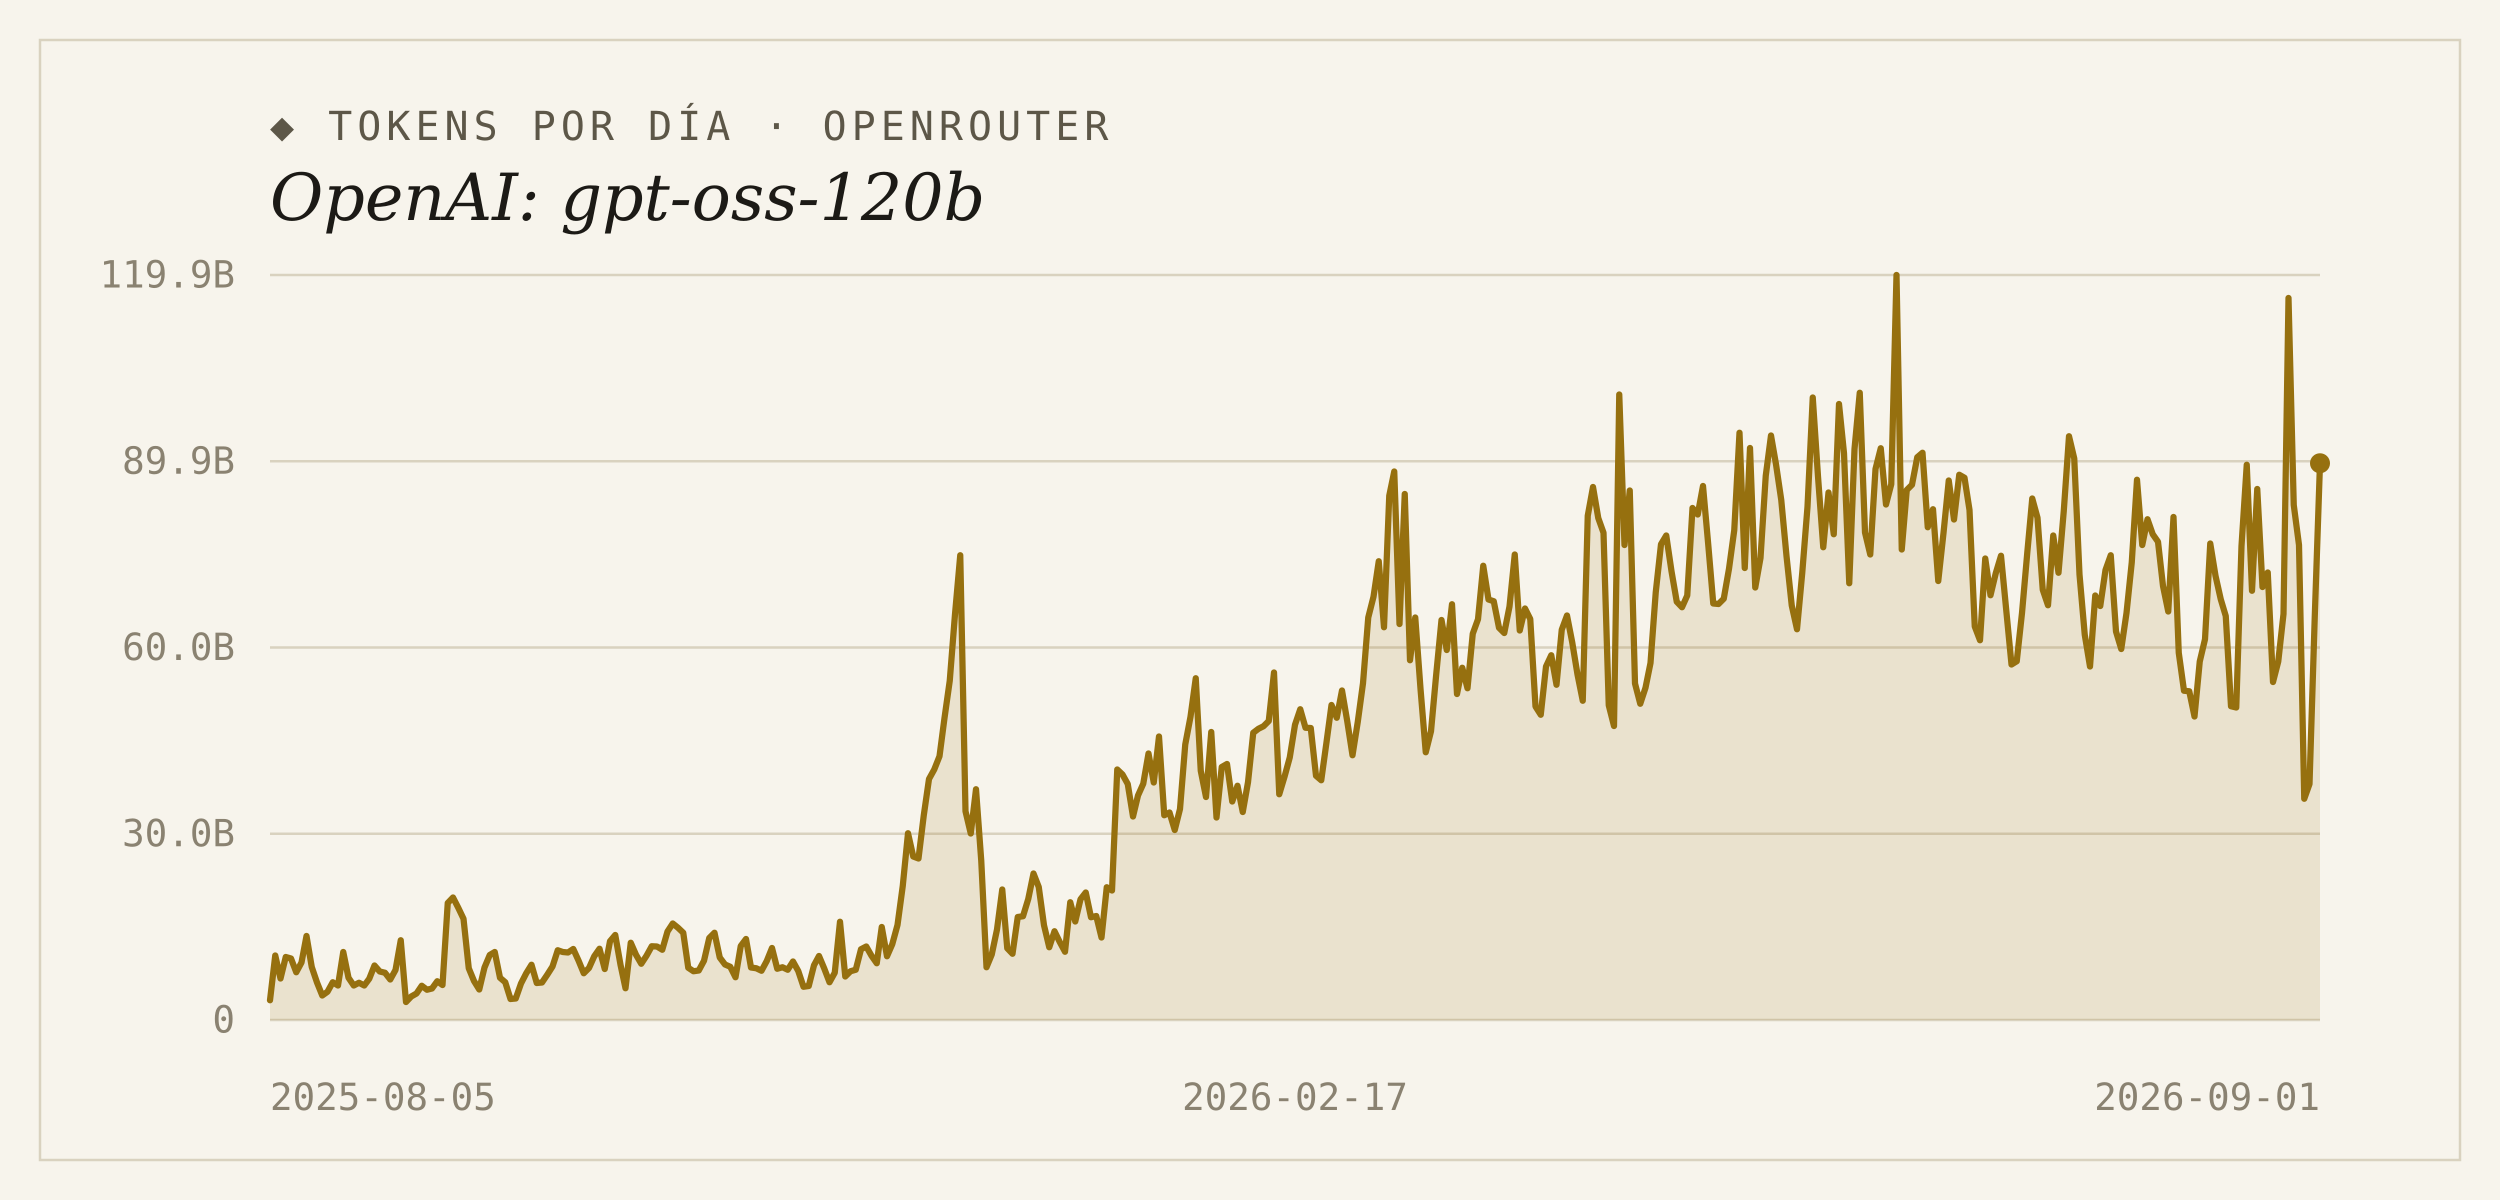
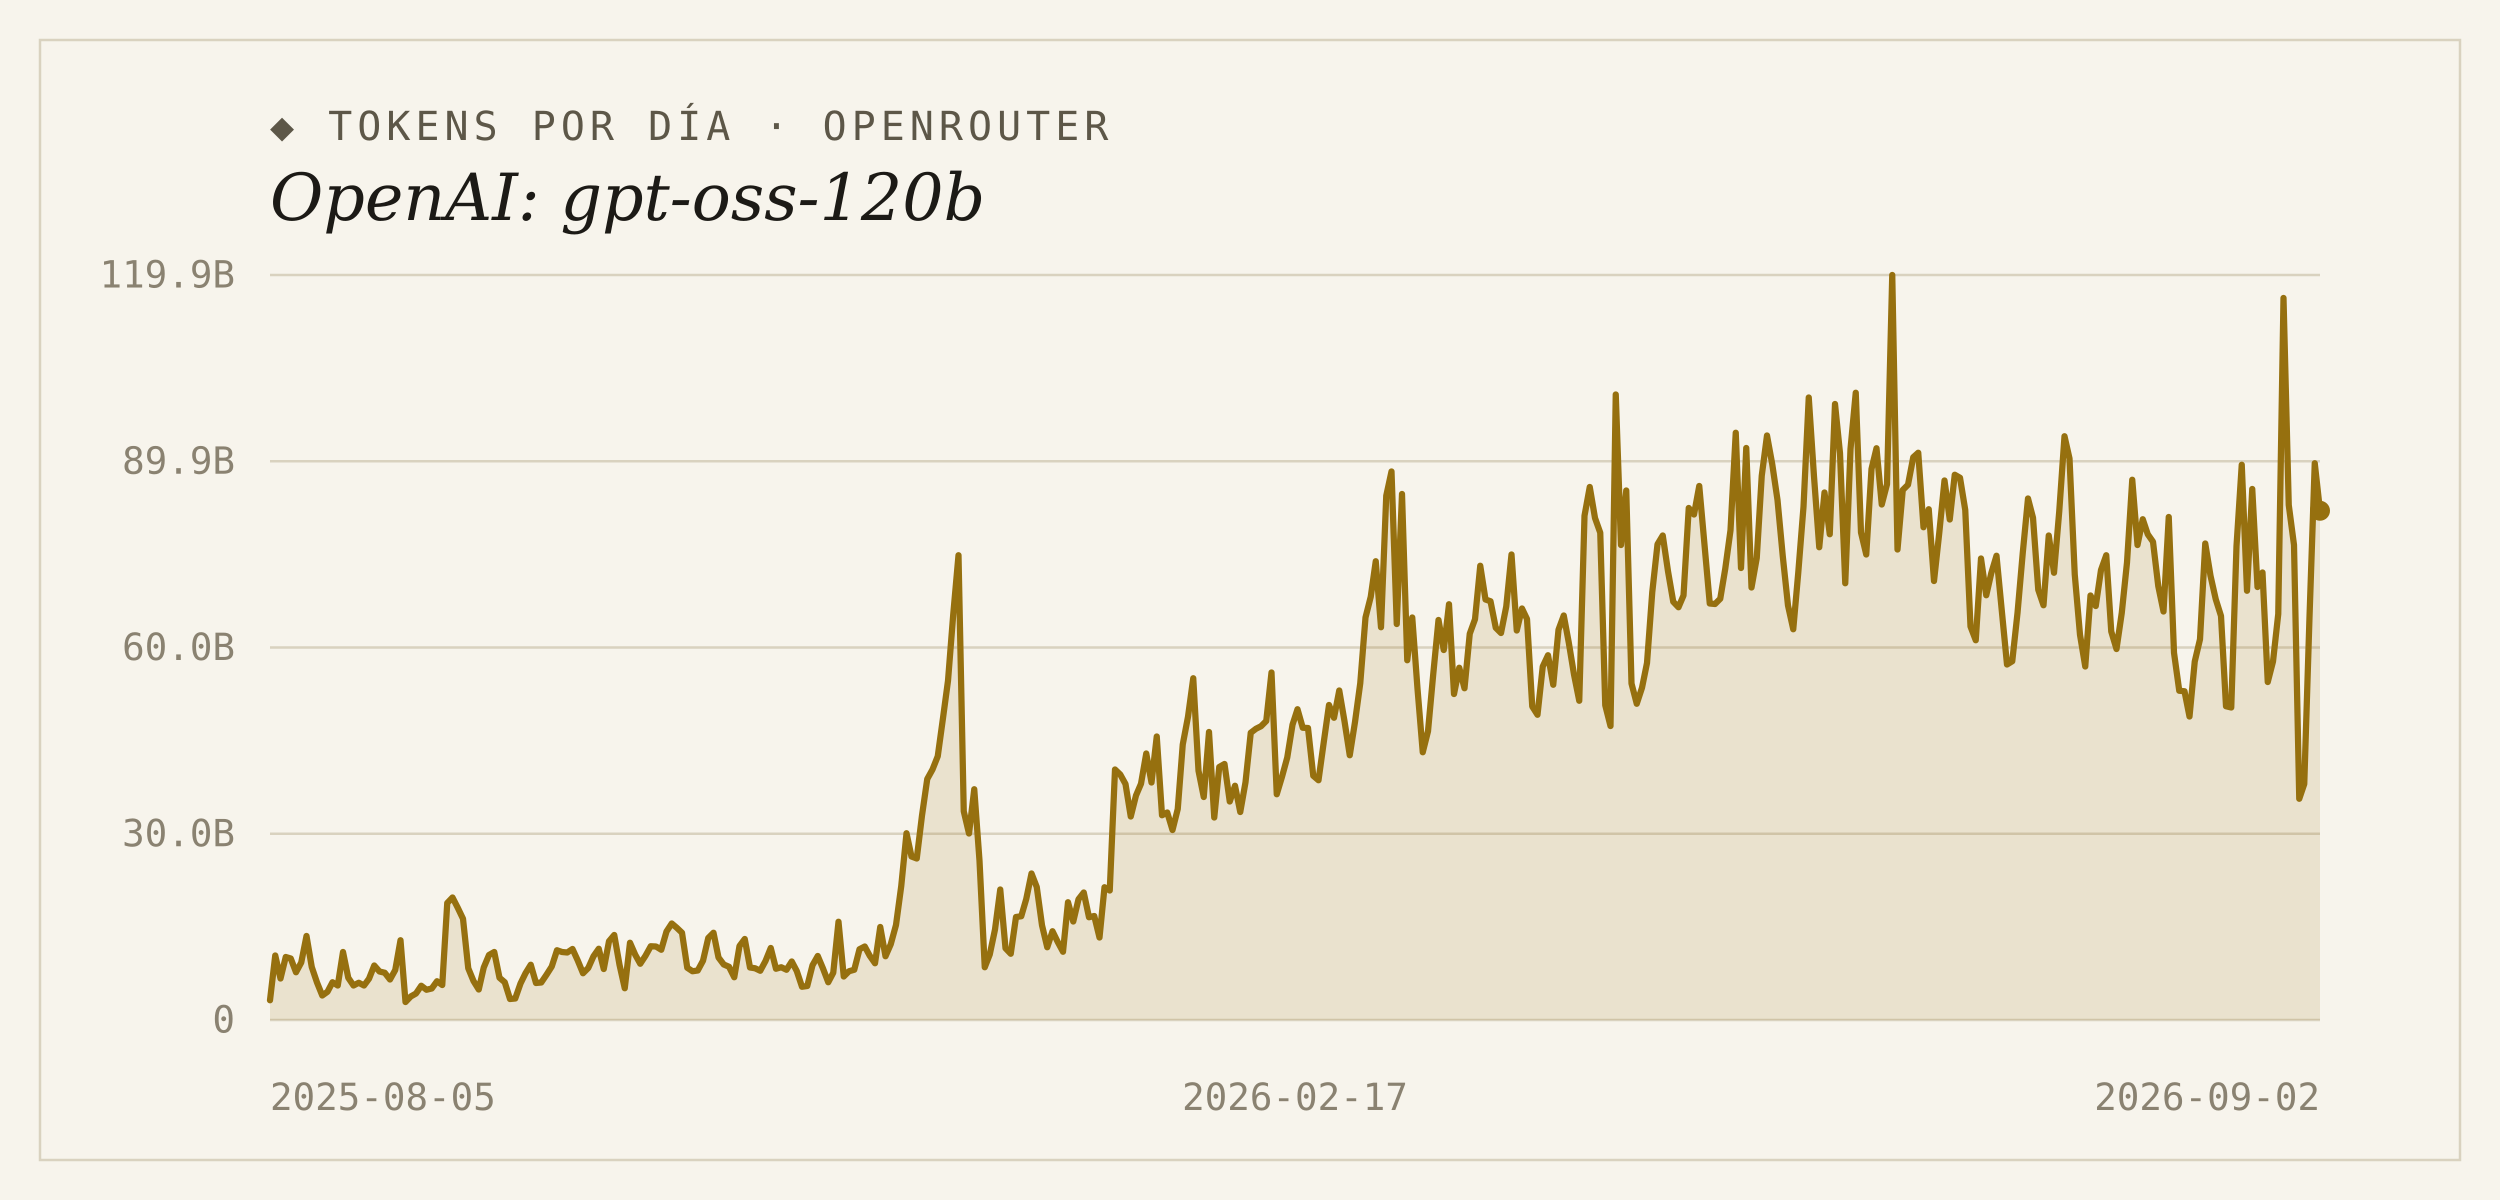
<svg xmlns="http://www.w3.org/2000/svg" width="1000" height="480" viewBox="0 0 1000 480">
  <rect width="1000" height="480" fill="#f7f4ec" />
  <rect x="16" y="16" width="968" height="448" fill="none" stroke="#d9d2bf" stroke-width="1" />
  <text x="108" y="56" font-family="'DejaVu Sans Mono', Consolas, monospace" font-size="16" letter-spacing="2" fill="#5d5748">◆ TOKENS POR DÍA · OPENROUTER</text>
  <text x="108" y="88" font-family="Georgia, 'DejaVu Serif', serif" font-size="26" font-style="italic" fill="#1c1a16">OpenAI: gpt-oss-120b</text>
  <line x1="108" y1="408.0" x2="928" y2="408.0" stroke="#d9d2bf" stroke-width="1" />
  <text x="94" y="413" text-anchor="end" font-family="'DejaVu Sans Mono', Consolas, monospace" font-size="15" fill="#8a8271">0</text>
  <line x1="108" y1="333.5" x2="928" y2="333.5" stroke="#d9d2bf" stroke-width="1" />
  <text x="94" y="338.5" text-anchor="end" font-family="'DejaVu Sans Mono', Consolas, monospace" font-size="15" fill="#8a8271">30.0B</text>
  <line x1="108" y1="259.0" x2="928" y2="259.0" stroke="#d9d2bf" stroke-width="1" />
  <text x="94" y="264" text-anchor="end" font-family="'DejaVu Sans Mono', Consolas, monospace" font-size="15" fill="#8a8271">60.0B</text>
  <line x1="108" y1="184.5" x2="928" y2="184.5" stroke="#d9d2bf" stroke-width="1" />
  <text x="94" y="189.5" text-anchor="end" font-family="'DejaVu Sans Mono', Consolas, monospace" font-size="15" fill="#8a8271">89.9B</text>
  <line x1="108" y1="110.0" x2="928" y2="110.0" stroke="#d9d2bf" stroke-width="1" />
  <text x="94" y="115" text-anchor="end" font-family="'DejaVu Sans Mono', Consolas, monospace" font-size="15" fill="#8a8271">119.9B</text>
-   <path d="M 108,408.0 L 108.0,400.1 L 110.1,382.2 L 112.2,391.4 L 114.3,382.8 L 116.4,383.4 L 118.5,388.9 L 120.6,385.0 L 122.6,374.4 L 124.7,386.8 L 126.8,393.0 L 128.9,398.2 L 131.0,396.7 L 133.1,392.9 L 135.2,394.2 L 137.3,380.8 L 139.4,391.1 L 141.5,394.2 L 143.6,393.1 L 145.7,394.2 L 147.7,391.5 L 149.8,386.2 L 151.9,388.6 L 154.0,389.1 L 156.1,391.8 L 158.2,388.0 L 160.3,376.1 L 162.4,400.8 L 164.5,398.6 L 166.6,397.4 L 168.7,394.3 L 170.8,395.9 L 172.8,395.4 L 174.9,392.5 L 177.0,394.0 L 179.1,361.2 L 181.2,359.0 L 183.3,363.1 L 185.4,367.5 L 187.5,387.3 L 189.6,392.4 L 191.7,395.8 L 193.8,387.0 L 195.9,382.0 L 197.9,380.8 L 200.0,391.1 L 202.1,392.9 L 204.2,399.6 L 206.3,399.4 L 208.4,393.4 L 210.5,389.3 L 212.6,385.9 L 214.7,393.2 L 216.8,393.0 L 218.9,389.9 L 221.0,386.6 L 223.1,380.1 L 225.1,380.8 L 227.2,381.0 L 229.3,379.6 L 231.4,384.2 L 233.5,389.3 L 235.6,387.2 L 237.7,382.5 L 239.8,379.5 L 241.9,387.6 L 244.0,376.5 L 246.1,374.0 L 248.2,385.9 L 250.2,395.3 L 252.3,377.1 L 254.4,381.9 L 256.5,385.5 L 258.6,382.3 L 260.7,378.5 L 262.8,378.6 L 264.9,379.9 L 267.0,372.6 L 269.1,369.4 L 271.2,371.1 L 273.3,373.1 L 275.3,387.1 L 277.4,388.5 L 279.5,388.2 L 281.6,384.3 L 283.7,375.2 L 285.8,373.1 L 287.9,383.0 L 290.0,385.8 L 292.1,386.7 L 294.2,390.9 L 296.3,378.4 L 298.4,375.6 L 300.4,387.0 L 302.5,387.3 L 304.6,388.3 L 306.7,384.4 L 308.8,379.2 L 310.9,387.5 L 313.0,386.9 L 315.1,387.9 L 317.2,384.6 L 319.3,388.4 L 321.4,394.7 L 323.5,394.4 L 325.6,386.1 L 327.6,382.4 L 329.7,387.4 L 331.8,392.9 L 333.9,389.1 L 336.0,368.7 L 338.1,390.6 L 340.2,388.5 L 342.3,387.9 L 344.4,379.7 L 346.5,378.6 L 348.6,382.3 L 350.7,385.3 L 352.7,370.8 L 354.8,382.5 L 356.9,377.7 L 359.0,370.0 L 361.1,354.4 L 363.2,333.3 L 365.3,342.6 L 367.4,343.4 L 369.5,326.2 L 371.6,311.6 L 373.7,307.8 L 375.8,302.5 L 377.8,287.2 L 379.9,272.3 L 382.0,245.7 L 384.1,222.1 L 386.2,324.5 L 388.3,333.4 L 390.4,315.7 L 392.5,344.3 L 394.6,386.9 L 396.7,381.8 L 398.8,371.8 L 400.9,355.8 L 402.9,379.3 L 405.0,381.5 L 407.1,366.8 L 409.2,366.5 L 411.3,359.6 L 413.4,349.4 L 415.5,354.8 L 417.6,370.1 L 419.7,378.9 L 421.8,372.5 L 423.9,376.8 L 426.0,380.7 L 428.1,360.9 L 430.1,368.6 L 432.2,359.7 L 434.3,357.0 L 436.4,366.9 L 438.5,366.4 L 440.6,375.0 L 442.7,354.9 L 444.8,356.2 L 446.9,307.8 L 449.0,309.8 L 451.1,313.6 L 453.2,326.6 L 455.2,318.2 L 457.3,313.5 L 459.4,301.4 L 461.5,313.0 L 463.6,294.6 L 465.7,326.1 L 467.8,325.0 L 469.9,332.0 L 472.0,323.6 L 474.1,297.8 L 476.2,286.7 L 478.3,271.3 L 480.3,308.3 L 482.4,318.8 L 484.5,292.8 L 486.6,327.0 L 488.7,306.8 L 490.8,305.6 L 492.9,320.6 L 495.0,314.3 L 497.1,324.8 L 499.2,312.9 L 501.3,293.1 L 503.4,291.5 L 505.4,290.5 L 507.5,288.4 L 509.6,269.0 L 511.7,317.7 L 513.8,310.7 L 515.9,303.0 L 518.0,289.9 L 520.1,283.7 L 522.2,291.1 L 524.3,291.2 L 526.4,310.3 L 528.5,312.1 L 530.6,296.9 L 532.6,282.0 L 534.7,287.1 L 536.8,276.2 L 538.9,288.5 L 541.0,302.1 L 543.1,288.8 L 545.2,273.3 L 547.3,247.0 L 549.4,238.7 L 551.5,224.5 L 553.6,250.9 L 555.7,198.3 L 557.7,188.6 L 559.8,249.6 L 561.9,197.6 L 564.0,264.1 L 566.1,247.0 L 568.2,275.5 L 570.3,300.9 L 572.4,292.5 L 574.5,269.6 L 576.6,248.0 L 578.7,260.0 L 580.8,241.7 L 582.8,277.6 L 584.9,267.1 L 587.0,275.3 L 589.1,253.5 L 591.2,247.7 L 593.3,226.3 L 595.4,239.8 L 597.5,240.5 L 599.6,251.1 L 601.7,253.2 L 603.8,242.6 L 605.9,221.8 L 607.9,252.2 L 610.0,243.4 L 612.1,247.6 L 614.2,282.6 L 616.3,285.9 L 618.4,266.6 L 620.5,262.1 L 622.6,273.9 L 624.7,251.9 L 626.8,246.2 L 628.9,257.0 L 631.0,269.8 L 633.1,280.3 L 635.1,206.3 L 637.2,194.8 L 639.3,207.2 L 641.4,213.1 L 643.5,282.1 L 645.6,290.4 L 647.7,157.8 L 649.8,218.0 L 651.9,196.2 L 654.0,273.4 L 656.1,281.5 L 658.2,275.1 L 660.2,265.2 L 662.3,236.9 L 664.4,217.7 L 666.5,214.2 L 668.6,228.5 L 670.7,240.7 L 672.8,242.9 L 674.9,238.2 L 677.0,203.2 L 679.1,205.8 L 681.2,194.4 L 683.3,217.9 L 685.3,241.4 L 687.4,241.6 L 689.5,239.5 L 691.6,227.5 L 693.7,212.1 L 695.8,173.1 L 697.9,227.2 L 700.0,179.2 L 702.1,235.0 L 704.2,223.2 L 706.3,190.3 L 708.4,174.2 L 710.4,185.7 L 712.5,200.0 L 714.6,222.4 L 716.7,242.2 L 718.8,251.7 L 720.9,229.1 L 723.0,202.7 L 725.1,159.0 L 727.2,190.6 L 729.3,218.9 L 731.4,197.0 L 733.5,213.7 L 735.6,161.6 L 737.6,181.3 L 739.7,233.3 L 741.8,179.6 L 743.9,157.1 L 746.0,213.0 L 748.1,221.8 L 750.2,187.6 L 752.3,179.3 L 754.4,201.8 L 756.5,193.7 L 758.6,110.0 L 760.7,219.8 L 762.7,196.0 L 764.8,193.9 L 766.9,182.9 L 769.0,181.1 L 771.1,210.9 L 773.2,203.7 L 775.3,232.4 L 777.4,213.2 L 779.5,192.2 L 781.6,207.8 L 783.7,189.9 L 785.8,191.1 L 787.8,204.0 L 789.9,250.6 L 792.0,256.1 L 794.1,223.4 L 796.2,238.1 L 798.3,229.3 L 800.4,222.3 L 802.5,244.1 L 804.6,265.8 L 806.7,264.5 L 808.8,245.2 L 810.9,221.2 L 812.9,199.4 L 815.0,207.1 L 817.1,235.9 L 819.2,242.1 L 821.3,214.2 L 823.4,229.1 L 825.5,204.5 L 827.6,174.5 L 829.7,183.4 L 831.8,229.8 L 833.9,253.9 L 836.0,266.6 L 838.1,238.2 L 840.1,242.4 L 842.2,228.0 L 844.3,222.1 L 846.4,252.6 L 848.5,259.6 L 850.6,245.2 L 852.7,225.0 L 854.8,191.9 L 856.9,218.0 L 859.0,207.7 L 861.1,213.7 L 863.2,216.7 L 865.2,234.4 L 867.3,244.6 L 869.4,206.8 L 871.5,261.1 L 873.6,276.3 L 875.7,276.5 L 877.8,286.6 L 879.9,264.6 L 882.0,255.7 L 884.1,217.4 L 886.2,230.3 L 888.3,239.7 L 890.3,246.4 L 892.4,282.5 L 894.5,283.0 L 896.6,218.4 L 898.7,185.9 L 900.8,236.3 L 902.9,195.6 L 905.0,234.8 L 907.1,229.0 L 909.2,272.8 L 911.3,264.6 L 913.4,245.6 L 915.4,119.2 L 917.5,202.0 L 919.6,218.0 L 921.7,319.5 L 923.8,313.6 L 925.9,246.8 L 928.0,185.3 L 928.0,408.0 Z" fill="#96700f" fill-opacity="0.14" />
-   <polyline points="108.0,400.1 110.1,382.2 112.2,391.4 114.3,382.8 116.4,383.4 118.5,388.9 120.6,385.0 122.6,374.4 124.7,386.8 126.8,393.0 128.9,398.2 131.0,396.7 133.1,392.9 135.2,394.2 137.3,380.8 139.4,391.1 141.5,394.2 143.6,393.1 145.7,394.2 147.7,391.5 149.8,386.2 151.9,388.6 154.0,389.1 156.1,391.8 158.2,388.0 160.3,376.1 162.4,400.8 164.5,398.6 166.6,397.4 168.7,394.3 170.8,395.9 172.8,395.4 174.9,392.5 177.0,394.0 179.1,361.2 181.2,359.0 183.3,363.1 185.4,367.5 187.5,387.3 189.6,392.4 191.7,395.8 193.8,387.0 195.9,382.0 197.9,380.8 200.0,391.1 202.1,392.9 204.2,399.6 206.3,399.4 208.4,393.4 210.5,389.3 212.6,385.9 214.7,393.2 216.8,393.0 218.9,389.9 221.0,386.6 223.1,380.1 225.1,380.8 227.2,381.0 229.3,379.6 231.4,384.2 233.5,389.3 235.6,387.2 237.7,382.5 239.8,379.5 241.9,387.6 244.0,376.5 246.1,374.0 248.2,385.9 250.2,395.3 252.3,377.1 254.4,381.9 256.5,385.5 258.6,382.3 260.7,378.5 262.8,378.6 264.9,379.9 267.0,372.6 269.1,369.4 271.2,371.1 273.3,373.1 275.3,387.1 277.4,388.5 279.5,388.2 281.6,384.3 283.7,375.2 285.8,373.1 287.9,383.0 290.0,385.8 292.1,386.7 294.2,390.9 296.3,378.4 298.4,375.6 300.4,387.0 302.5,387.3 304.6,388.3 306.7,384.4 308.8,379.2 310.9,387.5 313.0,386.9 315.1,387.9 317.2,384.6 319.3,388.4 321.4,394.7 323.5,394.4 325.6,386.1 327.6,382.4 329.7,387.4 331.8,392.9 333.9,389.1 336.0,368.7 338.1,390.6 340.2,388.5 342.3,387.9 344.4,379.7 346.5,378.6 348.6,382.3 350.7,385.3 352.7,370.8 354.8,382.5 356.9,377.7 359.0,370.0 361.1,354.4 363.2,333.3 365.3,342.6 367.4,343.4 369.5,326.2 371.6,311.6 373.7,307.8 375.8,302.5 377.8,287.2 379.9,272.3 382.0,245.7 384.1,222.1 386.2,324.5 388.3,333.4 390.4,315.7 392.5,344.3 394.6,386.9 396.7,381.8 398.8,371.8 400.9,355.8 402.9,379.3 405.0,381.5 407.1,366.8 409.2,366.5 411.3,359.6 413.4,349.4 415.5,354.8 417.6,370.1 419.7,378.9 421.8,372.5 423.9,376.8 426.0,380.7 428.1,360.9 430.1,368.6 432.2,359.7 434.3,357.0 436.4,366.9 438.5,366.4 440.6,375.0 442.7,354.9 444.8,356.2 446.9,307.8 449.0,309.8 451.1,313.6 453.2,326.6 455.2,318.2 457.3,313.5 459.4,301.4 461.5,313.0 463.6,294.6 465.7,326.1 467.8,325.0 469.9,332.0 472.0,323.6 474.1,297.8 476.2,286.7 478.3,271.3 480.3,308.3 482.4,318.8 484.5,292.8 486.6,327.0 488.7,306.8 490.8,305.6 492.9,320.6 495.0,314.3 497.1,324.8 499.2,312.9 501.3,293.1 503.4,291.5 505.4,290.5 507.5,288.4 509.6,269.0 511.7,317.7 513.8,310.7 515.9,303.0 518.0,289.9 520.1,283.7 522.2,291.1 524.3,291.2 526.4,310.3 528.5,312.1 530.6,296.9 532.6,282.0 534.7,287.1 536.8,276.2 538.9,288.5 541.0,302.1 543.1,288.8 545.2,273.3 547.3,247.0 549.4,238.7 551.5,224.5 553.6,250.9 555.7,198.3 557.7,188.6 559.8,249.6 561.9,197.6 564.0,264.1 566.1,247.0 568.2,275.5 570.3,300.9 572.4,292.5 574.5,269.6 576.6,248.0 578.7,260.0 580.8,241.7 582.8,277.6 584.9,267.1 587.0,275.3 589.1,253.5 591.2,247.7 593.3,226.3 595.4,239.8 597.5,240.5 599.6,251.1 601.7,253.2 603.8,242.6 605.9,221.8 607.9,252.2 610.0,243.4 612.1,247.6 614.2,282.6 616.3,285.9 618.4,266.6 620.5,262.1 622.6,273.9 624.7,251.9 626.8,246.2 628.9,257.0 631.0,269.8 633.1,280.3 635.1,206.3 637.2,194.8 639.3,207.2 641.4,213.1 643.5,282.1 645.6,290.4 647.7,157.8 649.8,218.0 651.9,196.2 654.0,273.4 656.1,281.5 658.2,275.1 660.2,265.2 662.3,236.9 664.4,217.7 666.5,214.2 668.6,228.5 670.7,240.7 672.8,242.9 674.9,238.2 677.0,203.2 679.1,205.8 681.2,194.4 683.3,217.9 685.3,241.4 687.4,241.6 689.5,239.5 691.6,227.5 693.7,212.1 695.8,173.1 697.9,227.2 700.0,179.2 702.1,235.0 704.2,223.2 706.3,190.3 708.4,174.2 710.4,185.7 712.5,200.0 714.6,222.4 716.7,242.2 718.8,251.7 720.9,229.1 723.0,202.7 725.1,159.0 727.2,190.6 729.3,218.9 731.4,197.0 733.5,213.7 735.6,161.6 737.6,181.3 739.7,233.3 741.8,179.6 743.9,157.1 746.0,213.0 748.1,221.8 750.2,187.6 752.3,179.3 754.4,201.8 756.5,193.7 758.6,110.0 760.7,219.8 762.7,196.0 764.8,193.9 766.9,182.9 769.0,181.1 771.1,210.9 773.2,203.7 775.3,232.4 777.4,213.2 779.5,192.2 781.6,207.8 783.7,189.9 785.8,191.1 787.8,204.0 789.9,250.6 792.0,256.1 794.1,223.4 796.2,238.1 798.3,229.3 800.4,222.3 802.5,244.1 804.6,265.8 806.7,264.5 808.8,245.2 810.9,221.2 812.9,199.4 815.0,207.1 817.1,235.9 819.2,242.1 821.3,214.2 823.4,229.1 825.5,204.5 827.6,174.5 829.7,183.4 831.8,229.8 833.9,253.9 836.0,266.6 838.1,238.2 840.1,242.4 842.2,228.0 844.3,222.1 846.4,252.6 848.5,259.6 850.6,245.2 852.7,225.0 854.8,191.9 856.9,218.0 859.0,207.7 861.1,213.7 863.2,216.7 865.2,234.4 867.3,244.6 869.4,206.8 871.5,261.1 873.6,276.3 875.7,276.5 877.8,286.6 879.9,264.6 882.0,255.7 884.1,217.4 886.2,230.3 888.3,239.7 890.3,246.4 892.4,282.5 894.5,283.0 896.6,218.4 898.7,185.9 900.8,236.3 902.9,195.6 905.0,234.8 907.1,229.0 909.2,272.8 911.3,264.6 913.4,245.6 915.4,119.2 917.5,202.0 919.6,218.0 921.7,319.5 923.8,313.6 925.9,246.8 928.0,185.3" fill="none" stroke="#96700f" stroke-width="2.5" stroke-linejoin="round" stroke-linecap="round" />
-   <circle cx="928.0" cy="185.3" r="4" fill="#96700f" />
+   <path d="M 108,408.0 L 108.0,400.1 L 110.1,382.2 L 112.2,391.4 L 114.3,382.8 L 116.3,383.4 L 118.4,388.9 L 120.5,385.0 L 122.6,374.4 L 124.7,386.8 L 126.8,393.0 L 128.9,398.2 L 131.0,396.7 L 133.0,392.9 L 135.1,394.2 L 137.2,380.8 L 139.3,391.1 L 141.4,394.2 L 143.5,393.1 L 145.6,394.2 L 147.6,391.5 L 149.7,386.2 L 151.8,388.6 L 153.9,389.1 L 156.0,391.8 L 158.1,388.0 L 160.2,376.1 L 162.2,400.8 L 164.3,398.6 L 166.4,397.4 L 168.5,394.3 L 170.6,395.9 L 172.7,395.4 L 174.8,392.5 L 176.9,394.0 L 178.9,361.2 L 181.0,359.0 L 183.1,363.1 L 185.2,367.5 L 187.3,387.3 L 189.4,392.4 L 191.5,395.8 L 193.5,387.0 L 195.6,382.0 L 197.7,380.8 L 199.8,391.1 L 201.9,392.9 L 204.0,399.6 L 206.1,399.4 L 208.2,393.4 L 210.2,389.3 L 212.3,385.9 L 214.4,393.2 L 216.5,393.0 L 218.6,389.9 L 220.7,386.6 L 222.8,380.1 L 224.8,380.8 L 226.9,381.0 L 229.0,379.6 L 231.1,384.2 L 233.2,389.3 L 235.3,387.2 L 237.4,382.5 L 239.5,379.5 L 241.5,387.6 L 243.6,376.5 L 245.7,374.0 L 247.8,385.9 L 249.9,395.3 L 252.0,377.1 L 254.1,381.9 L 256.1,385.5 L 258.2,382.3 L 260.3,378.5 L 262.4,378.6 L 264.5,379.9 L 266.6,372.6 L 268.7,369.4 L 270.7,371.1 L 272.8,373.1 L 274.9,387.1 L 277.0,388.5 L 279.1,388.2 L 281.2,384.3 L 283.3,375.2 L 285.4,373.1 L 287.4,383.0 L 289.5,385.8 L 291.6,386.7 L 293.7,390.9 L 295.8,378.4 L 297.9,375.6 L 300.0,387.0 L 302.0,387.3 L 304.1,388.3 L 306.2,384.4 L 308.3,379.2 L 310.4,387.5 L 312.5,386.9 L 314.6,387.9 L 316.7,384.6 L 318.7,388.4 L 320.8,394.7 L 322.9,394.4 L 325.0,386.1 L 327.1,382.4 L 329.2,387.4 L 331.3,392.9 L 333.3,389.1 L 335.4,368.7 L 337.5,390.6 L 339.6,388.5 L 341.7,387.9 L 343.8,379.7 L 345.9,378.6 L 347.9,382.3 L 350.0,385.3 L 352.1,370.8 L 354.2,382.5 L 356.3,377.7 L 358.4,370.0 L 360.5,354.4 L 362.6,333.3 L 364.6,342.6 L 366.7,343.4 L 368.8,326.2 L 370.9,311.6 L 373.0,307.8 L 375.1,302.5 L 377.2,287.2 L 379.2,272.3 L 381.3,245.7 L 383.4,222.1 L 385.5,324.5 L 387.6,333.4 L 389.7,315.7 L 391.8,344.3 L 393.9,386.9 L 395.9,381.8 L 398.0,371.8 L 400.1,355.8 L 402.2,379.3 L 404.3,381.5 L 406.4,366.8 L 408.5,366.5 L 410.5,359.6 L 412.6,349.4 L 414.7,354.8 L 416.8,370.1 L 418.9,378.9 L 421.0,372.5 L 423.1,376.8 L 425.2,380.7 L 427.2,360.9 L 429.3,368.6 L 431.4,359.7 L 433.5,357.0 L 435.6,366.9 L 437.7,366.4 L 439.8,375.0 L 441.8,354.9 L 443.9,356.2 L 446.0,307.8 L 448.1,309.8 L 450.2,313.6 L 452.3,326.6 L 454.4,318.2 L 456.4,313.5 L 458.5,301.4 L 460.6,313.0 L 462.7,294.6 L 464.8,326.1 L 466.9,325.0 L 469.0,332.0 L 471.1,323.6 L 473.1,297.8 L 475.2,286.7 L 477.3,271.3 L 479.4,308.3 L 481.5,318.8 L 483.6,292.8 L 485.7,327.0 L 487.7,306.8 L 489.8,305.6 L 491.9,320.6 L 494.0,314.3 L 496.1,324.8 L 498.2,312.9 L 500.3,293.1 L 502.4,291.5 L 504.4,290.5 L 506.5,288.4 L 508.6,269.0 L 510.7,317.7 L 512.8,310.7 L 514.9,303.0 L 517.0,289.9 L 519.0,283.7 L 521.1,291.1 L 523.2,291.2 L 525.3,310.3 L 527.4,312.1 L 529.5,296.9 L 531.6,282.0 L 533.6,287.1 L 535.7,276.2 L 537.8,288.5 L 539.9,302.1 L 542.0,288.8 L 544.1,273.3 L 546.2,247.0 L 548.3,238.7 L 550.3,224.5 L 552.4,250.9 L 554.5,198.3 L 556.6,188.6 L 558.7,249.6 L 560.8,197.6 L 562.9,264.1 L 564.9,247.0 L 567.0,275.5 L 569.1,300.9 L 571.2,292.5 L 573.3,269.6 L 575.4,248.0 L 577.5,260.0 L 579.6,241.7 L 581.6,277.6 L 583.7,267.1 L 585.8,275.3 L 587.9,253.5 L 590.0,247.7 L 592.1,226.3 L 594.2,239.8 L 596.2,240.5 L 598.3,251.1 L 600.4,253.2 L 602.5,242.6 L 604.6,221.8 L 606.7,252.2 L 608.8,243.4 L 610.8,247.6 L 612.9,282.6 L 615.0,285.9 L 617.1,266.6 L 619.2,262.1 L 621.3,273.9 L 623.4,251.9 L 625.5,246.2 L 627.5,257.0 L 629.6,269.8 L 631.7,280.3 L 633.8,206.3 L 635.9,194.8 L 638.0,207.2 L 640.1,213.1 L 642.1,282.1 L 644.2,290.4 L 646.3,157.8 L 648.4,218.0 L 650.5,196.2 L 652.6,273.4 L 654.7,281.5 L 656.8,275.1 L 658.8,265.2 L 660.9,236.9 L 663.0,217.7 L 665.1,214.2 L 667.2,228.5 L 669.3,240.7 L 671.4,242.9 L 673.4,238.2 L 675.5,203.2 L 677.6,205.8 L 679.7,194.4 L 681.8,217.9 L 683.9,241.4 L 686.0,241.6 L 688.1,239.5 L 690.1,227.5 L 692.2,212.1 L 694.3,173.1 L 696.4,227.2 L 698.5,179.2 L 700.6,235.0 L 702.7,223.2 L 704.7,190.3 L 706.8,174.2 L 708.9,185.7 L 711.0,200.0 L 713.1,222.4 L 715.2,242.2 L 717.3,251.7 L 719.3,229.1 L 721.4,202.7 L 723.5,159.0 L 725.6,190.6 L 727.7,218.9 L 729.8,197.0 L 731.9,213.7 L 734.0,161.6 L 736.0,181.3 L 738.1,233.3 L 740.2,179.6 L 742.3,157.1 L 744.4,213.0 L 746.5,221.8 L 748.6,187.6 L 750.6,179.3 L 752.7,201.8 L 754.8,193.7 L 756.9,110.0 L 759.0,219.8 L 761.1,196.0 L 763.2,193.9 L 765.3,182.9 L 767.3,181.1 L 769.4,210.9 L 771.5,203.7 L 773.6,232.4 L 775.7,213.2 L 777.8,192.2 L 779.9,207.8 L 781.9,189.9 L 784.0,191.1 L 786.1,204.0 L 788.2,250.6 L 790.3,256.1 L 792.4,223.4 L 794.5,238.1 L 796.5,229.3 L 798.6,222.3 L 800.7,244.1 L 802.8,265.8 L 804.9,264.5 L 807.0,245.2 L 809.1,221.2 L 811.2,199.4 L 813.2,207.1 L 815.3,235.9 L 817.4,242.1 L 819.5,214.2 L 821.6,229.1 L 823.7,204.5 L 825.8,174.5 L 827.8,183.4 L 829.9,229.8 L 832.0,253.9 L 834.1,266.6 L 836.2,238.2 L 838.3,242.4 L 840.4,228.0 L 842.5,222.1 L 844.5,252.6 L 846.6,259.6 L 848.7,245.2 L 850.8,225.0 L 852.9,191.9 L 855.0,218.0 L 857.1,207.7 L 859.1,213.7 L 861.2,216.7 L 863.3,234.4 L 865.4,244.6 L 867.5,206.8 L 869.6,261.1 L 871.7,276.3 L 873.8,276.5 L 875.8,286.6 L 877.9,264.6 L 880.0,255.7 L 882.1,217.4 L 884.2,230.3 L 886.3,239.7 L 888.4,246.4 L 890.4,282.5 L 892.5,283.0 L 894.6,218.4 L 896.7,185.9 L 898.8,236.3 L 900.9,195.6 L 903.0,234.8 L 905.0,229.0 L 907.1,272.8 L 909.2,264.6 L 911.3,245.6 L 913.4,119.2 L 915.5,202.0 L 917.6,218.0 L 919.7,319.5 L 921.7,313.6 L 923.8,246.8 L 925.9,185.3 L 928.0,204.3 L 928.0,408.0 Z" fill="#96700f" fill-opacity="0.14" />
+   <polyline points="108.0,400.1 110.1,382.2 112.2,391.4 114.3,382.8 116.3,383.4 118.4,388.9 120.5,385.0 122.6,374.4 124.7,386.8 126.8,393.0 128.9,398.2 131.0,396.7 133.0,392.9 135.1,394.2 137.2,380.8 139.3,391.1 141.4,394.2 143.5,393.1 145.6,394.2 147.6,391.5 149.7,386.2 151.8,388.6 153.9,389.1 156.0,391.8 158.1,388.0 160.2,376.1 162.2,400.8 164.3,398.6 166.4,397.4 168.5,394.3 170.6,395.9 172.7,395.4 174.8,392.5 176.9,394.0 178.9,361.2 181.0,359.0 183.1,363.1 185.2,367.5 187.3,387.3 189.4,392.4 191.5,395.8 193.5,387.0 195.6,382.0 197.7,380.8 199.8,391.1 201.9,392.9 204.0,399.6 206.1,399.4 208.2,393.4 210.2,389.3 212.3,385.9 214.4,393.2 216.5,393.0 218.6,389.9 220.7,386.6 222.8,380.1 224.8,380.8 226.9,381.0 229.0,379.6 231.1,384.2 233.2,389.3 235.3,387.2 237.4,382.5 239.5,379.5 241.5,387.6 243.6,376.5 245.7,374.0 247.8,385.9 249.9,395.3 252.0,377.1 254.1,381.9 256.1,385.5 258.2,382.3 260.3,378.5 262.4,378.6 264.5,379.9 266.6,372.6 268.7,369.4 270.7,371.1 272.8,373.1 274.9,387.1 277.0,388.5 279.1,388.2 281.2,384.3 283.3,375.2 285.4,373.1 287.4,383.0 289.5,385.8 291.6,386.7 293.7,390.9 295.8,378.4 297.9,375.6 300.0,387.0 302.0,387.3 304.1,388.3 306.2,384.4 308.3,379.2 310.4,387.5 312.5,386.9 314.6,387.9 316.7,384.6 318.7,388.4 320.8,394.7 322.9,394.4 325.0,386.1 327.1,382.4 329.2,387.4 331.3,392.9 333.3,389.1 335.4,368.7 337.5,390.6 339.6,388.5 341.7,387.9 343.8,379.7 345.9,378.6 347.9,382.3 350.0,385.3 352.1,370.8 354.2,382.5 356.3,377.7 358.4,370.0 360.5,354.4 362.6,333.3 364.6,342.6 366.7,343.4 368.8,326.2 370.9,311.6 373.0,307.8 375.1,302.5 377.2,287.2 379.2,272.3 381.3,245.7 383.4,222.1 385.5,324.5 387.6,333.4 389.7,315.7 391.8,344.3 393.9,386.9 395.9,381.8 398.0,371.8 400.1,355.8 402.2,379.3 404.3,381.5 406.4,366.8 408.5,366.5 410.5,359.6 412.6,349.4 414.7,354.8 416.8,370.1 418.9,378.9 421.0,372.5 423.1,376.8 425.2,380.7 427.2,360.9 429.3,368.6 431.4,359.7 433.5,357.0 435.6,366.9 437.7,366.4 439.8,375.0 441.8,354.9 443.9,356.2 446.0,307.8 448.1,309.8 450.2,313.6 452.3,326.6 454.4,318.2 456.4,313.5 458.5,301.4 460.6,313.0 462.7,294.6 464.8,326.1 466.9,325.0 469.0,332.0 471.1,323.6 473.1,297.8 475.2,286.7 477.3,271.3 479.4,308.3 481.5,318.8 483.6,292.8 485.7,327.0 487.7,306.8 489.8,305.6 491.9,320.6 494.0,314.3 496.1,324.8 498.2,312.9 500.3,293.1 502.4,291.5 504.4,290.5 506.5,288.4 508.6,269.0 510.7,317.7 512.8,310.7 514.9,303.0 517.0,289.9 519.0,283.7 521.1,291.1 523.2,291.2 525.3,310.3 527.4,312.1 529.5,296.9 531.6,282.0 533.6,287.1 535.7,276.2 537.8,288.5 539.9,302.1 542.0,288.8 544.1,273.3 546.2,247.0 548.3,238.7 550.3,224.5 552.4,250.9 554.5,198.3 556.6,188.6 558.7,249.6 560.8,197.6 562.9,264.1 564.9,247.0 567.0,275.5 569.1,300.9 571.2,292.5 573.3,269.6 575.4,248.0 577.5,260.0 579.6,241.7 581.6,277.6 583.7,267.1 585.8,275.3 587.9,253.5 590.0,247.7 592.1,226.3 594.2,239.8 596.2,240.5 598.3,251.1 600.4,253.2 602.5,242.6 604.6,221.8 606.7,252.2 608.8,243.4 610.8,247.6 612.9,282.6 615.0,285.9 617.1,266.6 619.2,262.1 621.3,273.9 623.4,251.9 625.5,246.2 627.5,257.0 629.6,269.8 631.7,280.3 633.8,206.3 635.9,194.8 638.0,207.2 640.1,213.1 642.1,282.1 644.2,290.4 646.3,157.8 648.4,218.0 650.5,196.2 652.6,273.4 654.7,281.5 656.8,275.1 658.8,265.2 660.9,236.9 663.0,217.7 665.1,214.2 667.2,228.5 669.3,240.7 671.4,242.9 673.4,238.2 675.5,203.2 677.6,205.8 679.7,194.4 681.8,217.9 683.9,241.4 686.0,241.6 688.1,239.5 690.1,227.5 692.2,212.1 694.3,173.1 696.4,227.2 698.5,179.2 700.6,235.0 702.7,223.2 704.7,190.3 706.8,174.2 708.9,185.7 711.0,200.0 713.1,222.4 715.2,242.2 717.3,251.7 719.3,229.1 721.4,202.7 723.5,159.0 725.6,190.6 727.7,218.9 729.8,197.0 731.9,213.7 734.0,161.6 736.0,181.3 738.1,233.3 740.2,179.6 742.3,157.1 744.4,213.0 746.5,221.8 748.6,187.6 750.6,179.3 752.7,201.8 754.8,193.7 756.9,110.0 759.0,219.8 761.1,196.0 763.2,193.9 765.3,182.9 767.3,181.1 769.4,210.9 771.5,203.7 773.6,232.4 775.7,213.2 777.8,192.2 779.9,207.8 781.9,189.9 784.0,191.1 786.1,204.0 788.2,250.6 790.3,256.1 792.4,223.4 794.5,238.1 796.5,229.3 798.6,222.3 800.7,244.1 802.8,265.8 804.9,264.5 807.0,245.2 809.1,221.2 811.2,199.4 813.2,207.1 815.3,235.9 817.4,242.1 819.5,214.2 821.6,229.1 823.7,204.5 825.8,174.5 827.8,183.4 829.9,229.8 832.0,253.9 834.1,266.6 836.2,238.2 838.3,242.4 840.4,228.0 842.5,222.1 844.5,252.6 846.6,259.6 848.7,245.2 850.8,225.0 852.9,191.9 855.0,218.0 857.1,207.7 859.1,213.7 861.2,216.7 863.3,234.4 865.4,244.6 867.5,206.8 869.6,261.1 871.7,276.3 873.8,276.5 875.8,286.6 877.9,264.6 880.0,255.7 882.1,217.4 884.2,230.3 886.3,239.7 888.4,246.4 890.4,282.5 892.5,283.0 894.6,218.4 896.7,185.9 898.8,236.3 900.9,195.6 903.0,234.8 905.0,229.0 907.1,272.8 909.2,264.6 911.3,245.6 913.4,119.2 915.5,202.0 917.6,218.0 919.7,319.5 921.7,313.6 923.8,246.8 925.9,185.3 928.0,204.3" fill="none" stroke="#96700f" stroke-width="2.5" stroke-linejoin="round" stroke-linecap="round" />
+   <circle cx="928.0" cy="204.3" r="4" fill="#96700f" />
  <text x="108" y="444" text-anchor="start" font-family="'DejaVu Sans Mono', Consolas, monospace" font-size="15" fill="#8a8271">2025-08-05</text>
  <text x="518" y="444" text-anchor="middle" font-family="'DejaVu Sans Mono', Consolas, monospace" font-size="15" fill="#8a8271">2026-02-17</text>
-   <text x="928" y="444" text-anchor="end" font-family="'DejaVu Sans Mono', Consolas, monospace" font-size="15" fill="#8a8271">2026-09-01</text>
+   <text x="928" y="444" text-anchor="end" font-family="'DejaVu Sans Mono', Consolas, monospace" font-size="15" fill="#8a8271">2026-09-02</text>
</svg>
